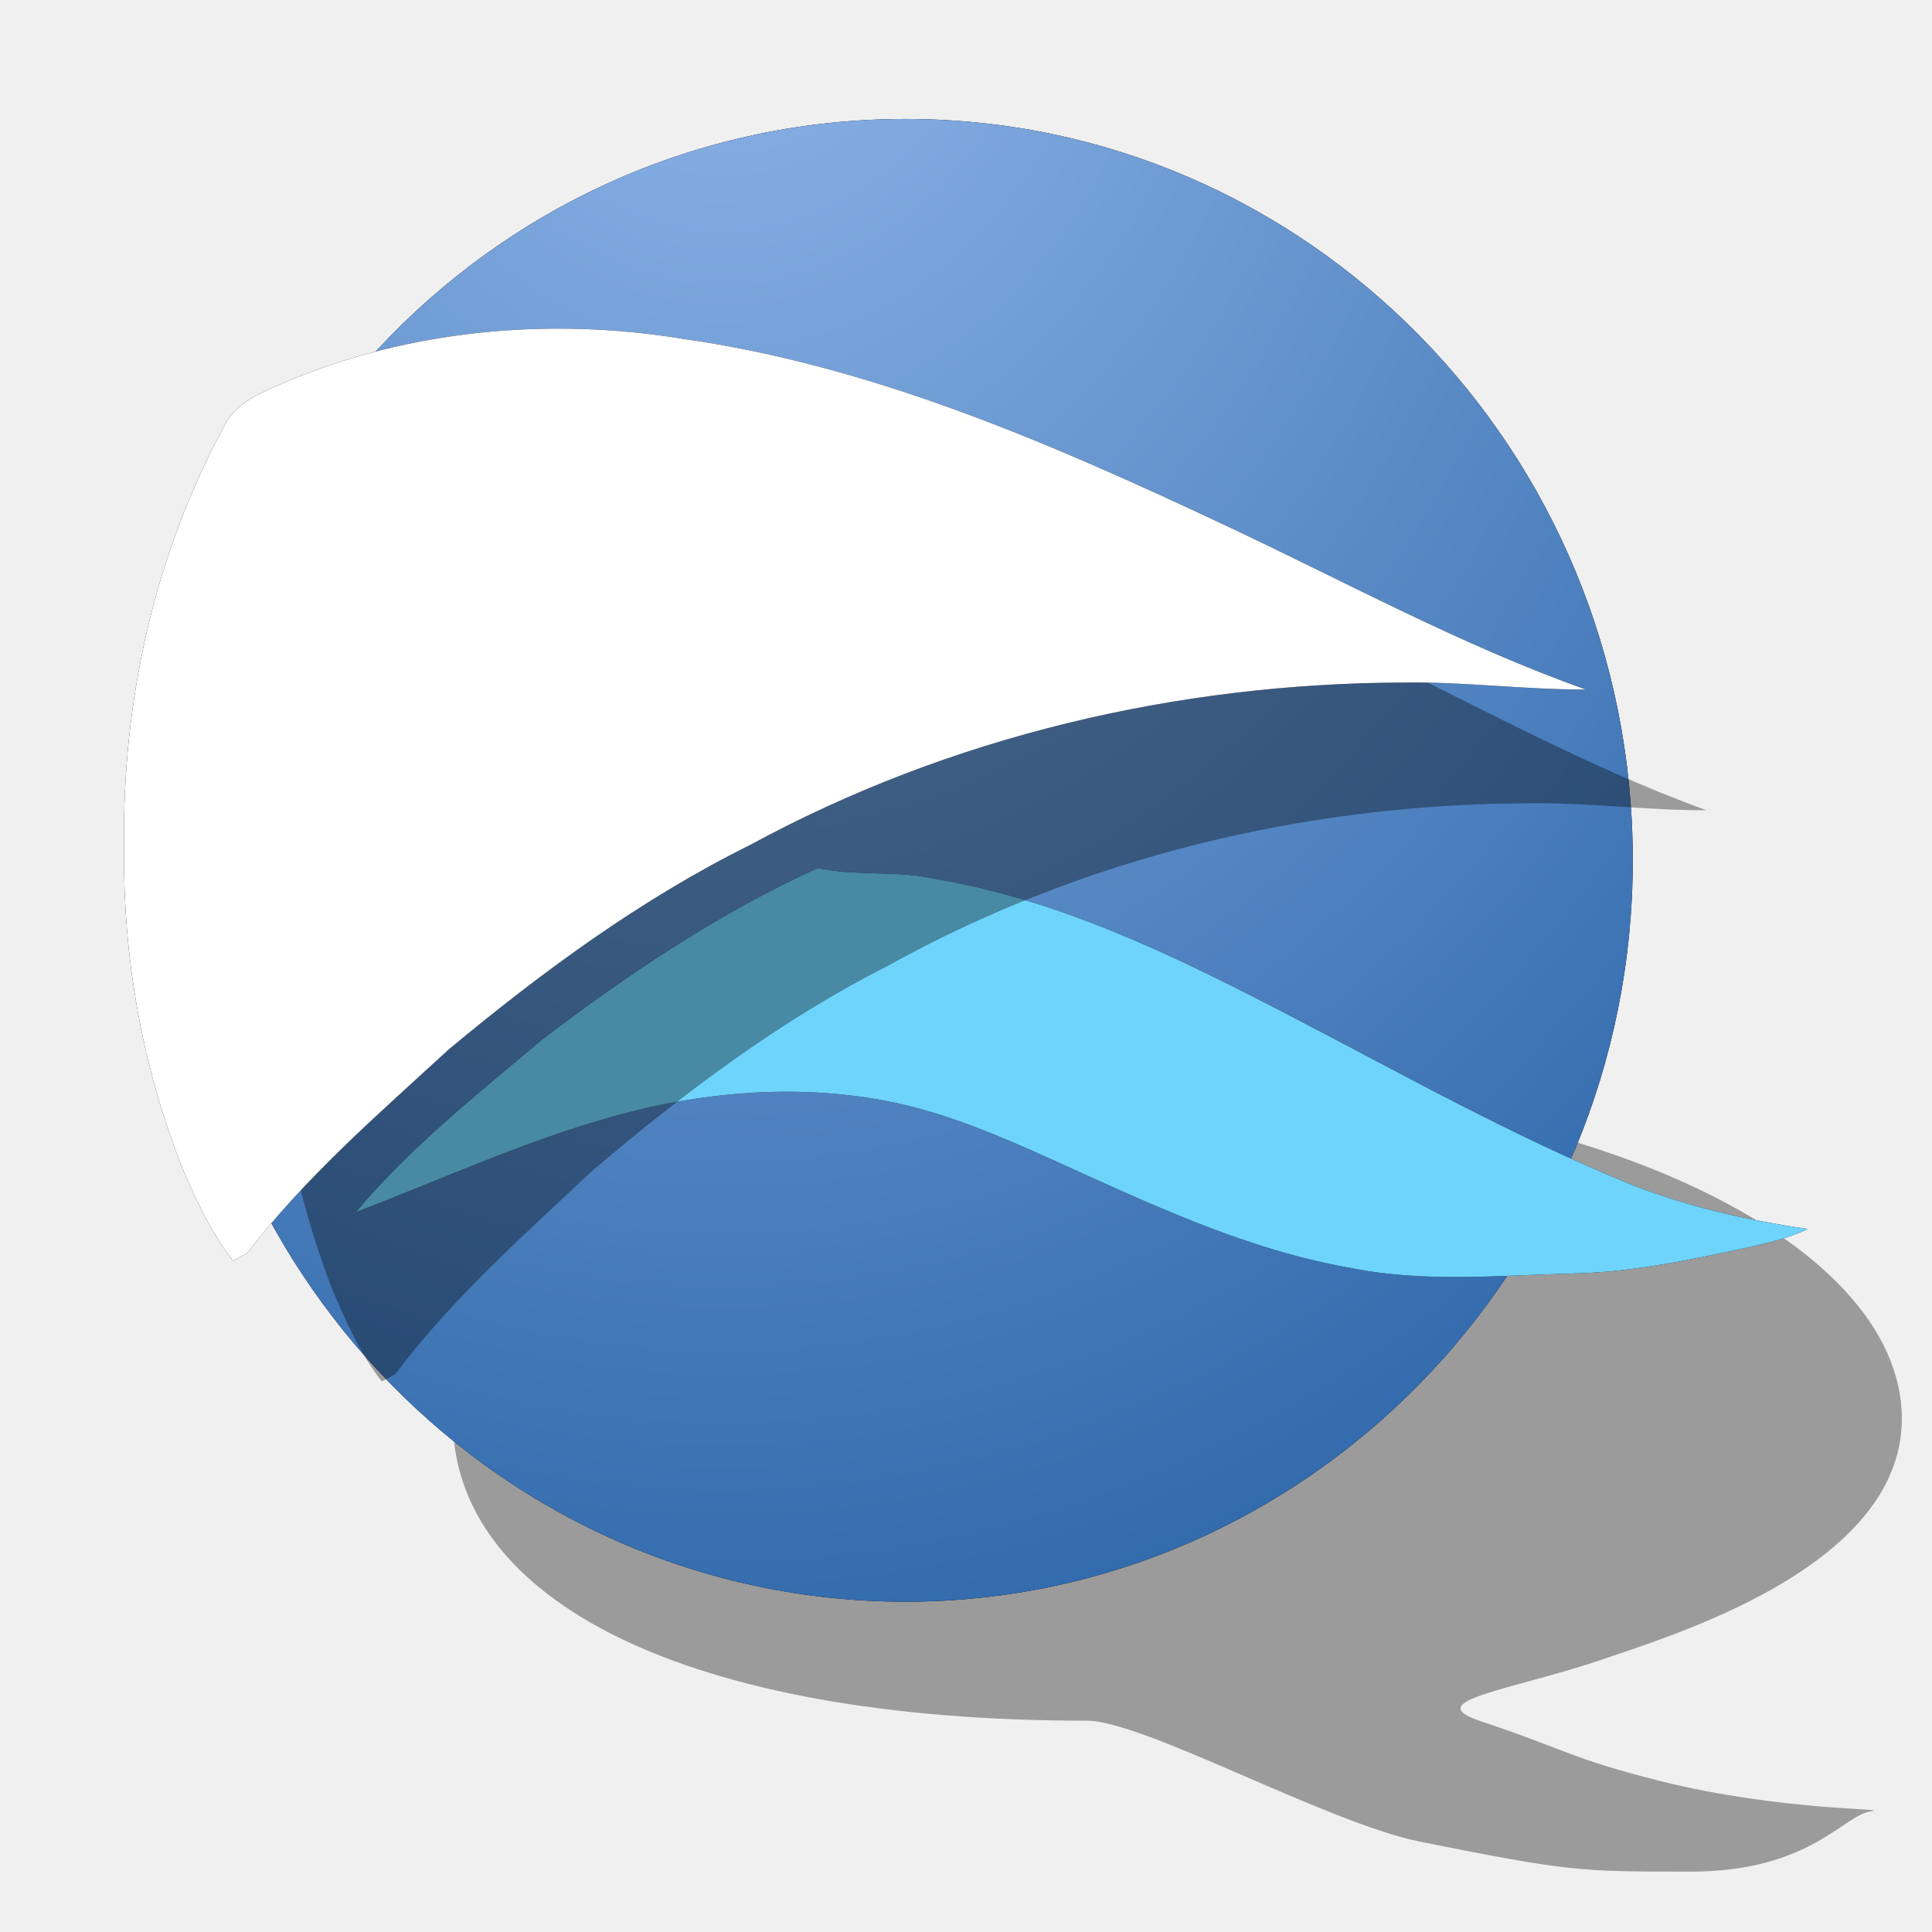
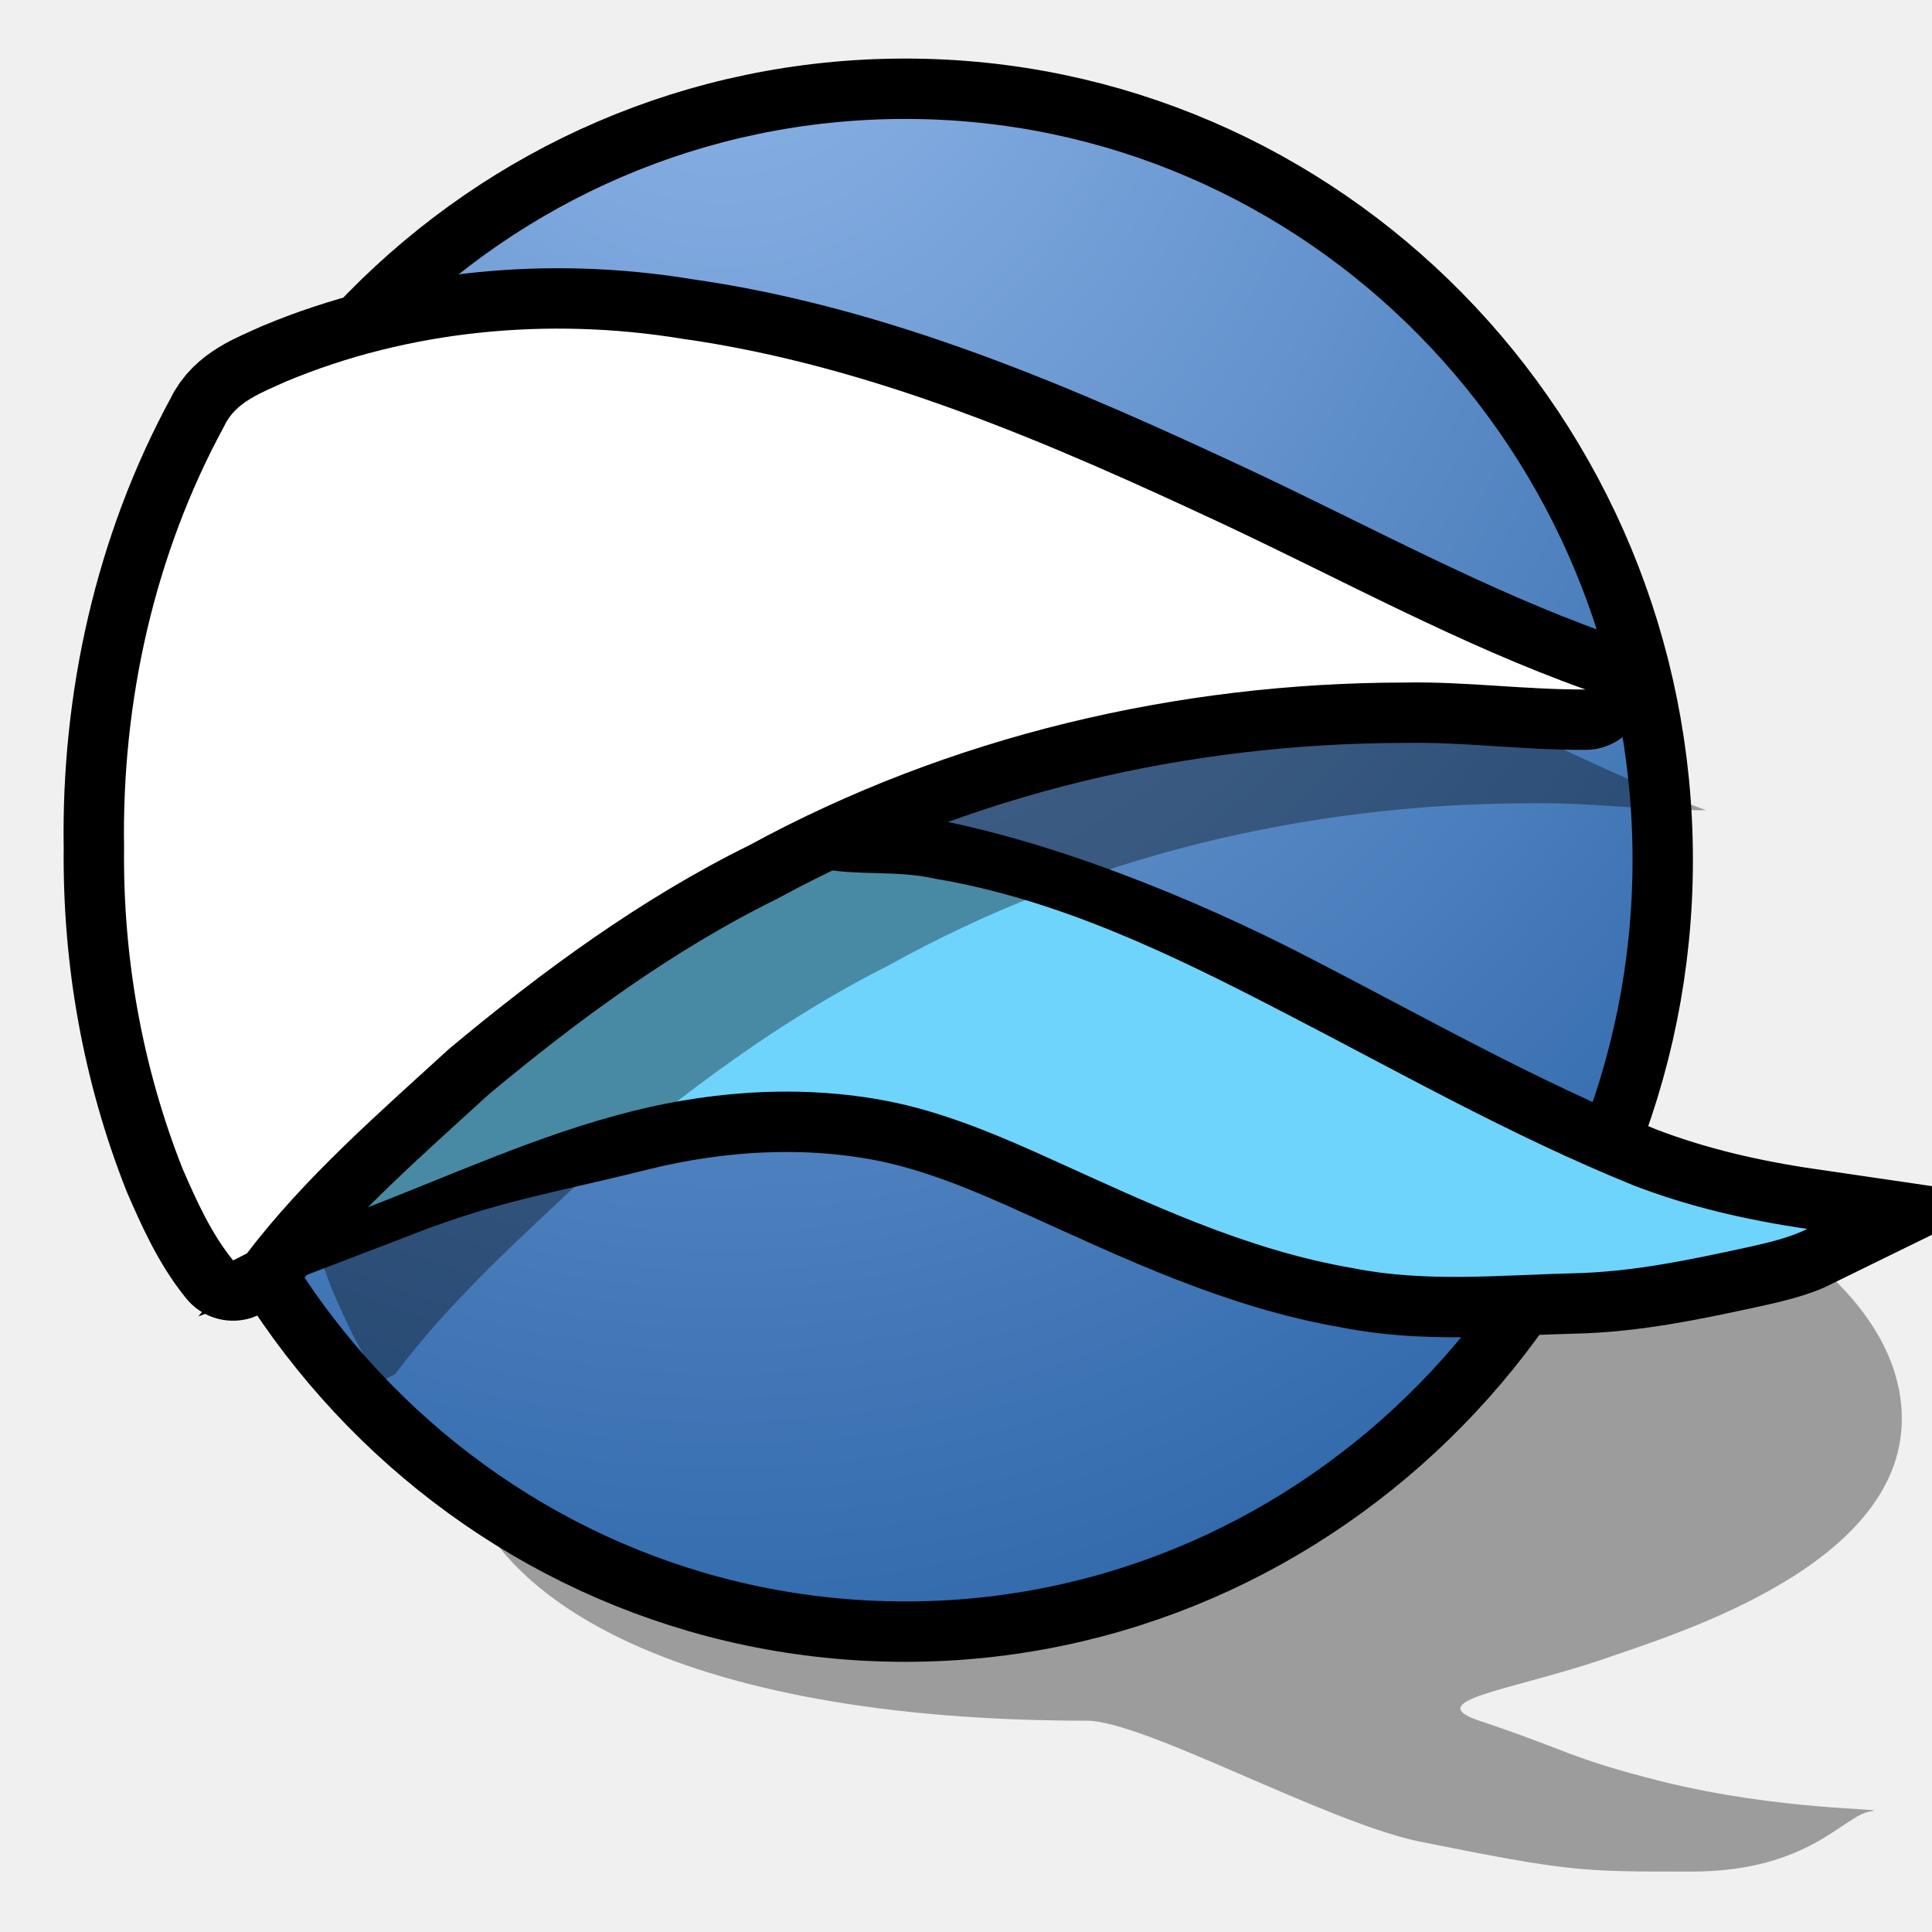
<svg xmlns="http://www.w3.org/2000/svg" version="1.1" width="64" height="64" color-interpolation="linearRGB">
  <g>
-     <path style="fill:#000000; fill-opacity:0.353" d="M40 36C26.74 36 16 40.92 16 47C16 53.03 23.74 57 37 57C38.88 57 44.89 60.35 48 61C53 62 53.31 62 57 62C61 62 62.08 60.09 63 60C63.67 59.9 60 60 56 59C52.93 58.22 53 58 50 57C48.07 56.34 51 56 54 55C56.09 54.26 64 52 64 47C64 41 53.24 36 40 36z" transform="matrix(1,0,0,1,-1,0)" />
-     <path style="fill:#000000" d="M32 16C23.13 16 16 23.13 16 32C16 40.81 23.13 48 32 48C40.81 48 48 40.81 48 32C48 23.13 40.81 16 32 16z" transform="matrix(1.5055,0,0,1.5349,-18.1763,-20.6175)" />
-     <radialGradient id="gradient0" gradientUnits="userSpaceOnUse" cx="0" cy="0" r="64" gradientTransform="matrix(0.5937,0,0,0.7343,28,10)">
+     <path style="fill:#000000; fill-opacity:0.349" d="M39 36C25.73 36 15 40.91 15 47C15 53.02 22.73 57 36 57C37.88 57 43.88 60.34 47 61C52 62 52.31 62 56 62C60 62 61.08 60.09 62 60C62.66 59.9 59 60 55 59C51.93 58.22 52 58 49 57C47.06 56.34 50 56 53 55C55.09 54.25 63 52 63 47C63 41 52.24 36 39 36V36V36z" />
+     <path style="fill:none; stroke:#000000; stroke-width:4" d="M29.99 3.94C16.64 3.94 5.91 14.88 5.91 28.49C5.91 42.02 16.64 53.05 29.99 53.05C43.26 53.05 54.08 42.02 54.08 28.49C54.08 14.88 43.26 3.94 29.99 3.94V3.94V3.94z" />
+     <radialGradient id="gradient0" gradientUnits="userSpaceOnUse" cx="0" cy="0" r="64" gradientTransform="matrix(0,1.127,-0.8938,0,23.9776,-5.2685)">
      <stop offset="0" stop-color="#92b8eb" />
      <stop offset="1" stop-color="#1f5ba0" />
    </radialGradient>
-     <path style="fill:url(#gradient0)" d="M32 16C23.13 16 16 23.13 16 32C16 40.81 23.13 48 32 48C40.81 48 48 40.81 48 32C48 23.13 40.81 16 32 16z" transform="matrix(1.5055,0,0,1.5349,-18.1763,-20.6175)" />
-     <path style="fill:#000000" d="M16.87 38.76C19.96 36.19 23.24 33.78 26.83 32C28.21 32.34 29.64 32.08 31.06 32.43C35.5 33.24 39.62 35.42 43.52 37.62C47.74 40 51.81 42.52 56.24 44.48C58.24 45.32 60.34 45.84 62.5 46.18C61.83 46.54 61.06 46.73 60.33 46.91C58.26 47.39 56.2 47.88 54.03 47.93C51.42 48 48.73 48.29 46.12 47.73C42.24 47 38.74 45.16 35.24 43.44C33.45 42.56 31.61 41.7 29.69 41.24C26.56 40.5 23.24 40.72 20.19 41.55C16.71 42.5 13.5 44.14 10.18 45.52C12.11 43 14.53 40.91 16.87 38.76z" transform="matrix(0.9192,0,0,0.8434,2.4298,1.7631)" />
-     <path style="fill:#6fd4fc" d="M16.87 38.76C19.96 36.19 23.24 33.78 26.83 32C28.21 32.34 29.64 32.08 31.06 32.43C35.5 33.24 39.62 35.42 43.52 37.62C47.74 40 51.81 42.52 56.24 44.48C58.24 45.32 60.34 45.84 62.5 46.18C61.83 46.54 61.06 46.73 60.33 46.91C58.26 47.39 56.2 47.88 54.03 47.93C51.42 48 48.73 48.29 46.12 47.73C42.24 47 38.74 45.16 35.24 43.44C33.45 42.56 31.61 41.7 29.69 41.24C26.56 40.5 23.24 40.72 20.19 41.55C16.71 42.5 13.5 44.14 10.18 45.52C12.11 43 14.53 40.91 16.87 38.76z" transform="matrix(0.9192,0,0,0.8434,2.4298,1.7631)" />
-     <path style="fill:#000000" d="M11.47 16.65C15.55 14.93 20.2 14.5 24.59 15.22C30.9 16.11 36.82 18.69 42.54 21.38C46.51 23.24 50.41 25.38 54.53 26.84C52.52 26.85 50.52 26.58 48.52 26.61C41 26.63 33.47 28.39 26.83 32C23.24 33.78 19.96 36.19 16.87 38.76C14.53 40.91 12.11 43 10.18 45.52C10.05 45.58 9.81 45.73 9.72 45.76C8.99 44.84 8.5 43.76 8.05 42.72C6.71 39.33 6.07 35.73 6.11 32.08C6.04 27.25 7.11 22.38 9.43 18.11C9.8 17.32 10.68 17 11.47 16.65z" transform="matrix(1,0,0,1,-2,-4)" />
-     <path style="fill:#000000; fill-opacity:0.353" d="M11.47 16.65C15.55 14.93 20.2 14.5 24.59 15.22C30.9 16.11 36.82 18.69 42.54 21.38C46.51 23.24 50.41 25.38 54.53 26.84C52.52 26.85 50.52 26.58 48.52 26.61C41 26.63 33.47 28.39 26.83 32C23.24 33.78 19.96 36.19 16.87 38.76C14.53 40.91 12.11 43 10.18 45.52C10.05 45.58 9.81 45.73 9.72 45.76C8.99 44.84 8.5 43.76 8.05 42.72C6.71 39.33 6.07 35.73 6.11 32.08C6.04 27.25 7.11 22.38 9.43 18.11C9.8 17.32 10.68 17 11.47 16.65z" transform="matrix(0.9793,0,0,1,3.1262,0)" />
-     <path style="fill:#ffffff" d="M11.47 16.65C15.55 14.93 20.2 14.5 24.59 15.22C30.9 16.11 36.82 18.69 42.54 21.38C46.51 23.24 50.41 25.38 54.53 26.84C52.52 26.85 50.52 26.58 48.52 26.61C41 26.63 33.47 28.39 26.83 32C23.24 33.78 19.96 36.19 16.87 38.76C14.53 40.91 12.11 43 10.18 45.52C10.05 45.58 9.81 45.73 9.72 45.76C8.99 44.84 8.5 43.76 8.05 42.72C6.71 39.33 6.07 35.73 6.11 32.08C6.04 27.25 7.11 22.38 9.43 18.11C9.8 17.32 10.68 17 11.47 16.65z" transform="matrix(1,0,0,1,-2,-4)" />
+     <path style="fill:url(#gradient0)" d="M29.99 3.94C16.64 3.94 5.91 14.88 5.91 28.49C5.91 42.02 16.64 53.05 29.99 53.05C43.26 53.05 54.08 42.02 54.08 28.49C54.08 14.88 43.26 3.94 29.99 3.94V3.94V3.94z" />
+     <path style="fill:none; stroke:#000000; stroke-width:4; stroke-linecap:square" d="M17 32C20 29 27 28 30 29C34.08 29.68 38.84 31.63 42.43 33.49C46.31 35.49 50.05 37.62 54.12 39.27C55.96 39.98 57.89 40.42 59.87 40.71C59.26 41.01 58.55 41.17 57.88 41.32C55.98 41.73 54.08 42.14 52.09 42.18C49.69 42.24 47.22 42.49 44.82 42.01C41.25 41.4 38.03 39.85 34.82 38.4C33.17 37.65 31.48 36.93 29.72 36.54C26.84 35.92 23.79 36.1 20.98 36.8C17.78 37.6 16.05 37.83 13 39C14.77 36.87 17 32 17 32z" />
+     <path style="fill:#6fd4fc" d="M17.93 34.45C20.77 32.28 23.79 30.25 27.09 28.75C28.36 29.03 29.67 28.81 30.98 29.11C35.06 29.79 38.84 31.63 42.43 33.49C46.31 35.49 50.05 37.62 54.12 39.27C55.96 39.98 57.89 40.42 59.87 40.71C59.26 41.01 58.55 41.17 57.88 41.32C55.98 41.73 54.08 42.14 52.09 42.18C49.69 42.24 47.22 42.49 44.82 42.01C41.25 41.4 38.03 39.85 34.82 38.4C33.17 37.65 31.48 36.93 29.72 36.54C26.84 35.92 23.79 36.1 20.98 36.8C17.78 37.6 14.83 38.99 11.78 40.15C13.56 38.02 15.78 36.26 17.93 34.45V34.45V34.45z" />
+     <path style="fill:none; stroke:#000000; stroke-width:4; stroke-linejoin:round" d="M9.47 12.64C13.55 10.93 18.2 10.5 22.59 11.22C28.89 12.11 34.81 14.69 40.54 17.37C44.5 19.23 48.4 21.37 52.52 22.84C50.52 22.85 48.52 22.57 46.52 22.61C39 22.62 31.47 24.38 24.82 28C21.23 29.77 17.95 32.18 14.87 34.75C12.52 36.9 10.1 39 8.18 41.52C8.05 41.58 7.81 41.72 7.72 41.75C6.98 40.84 6.5 39.75 6.05 38.72C4.71 35.33 4.07 31.72 4.11 28.08C4.03 23.25 5.11 18.37 7.43 14.11C7.8 13.31 8.68 13 9.47 12.64V12.64V12.64z" />
+     <path style="fill:#000000; fill-opacity:0.349" d="M14.35 16.64C18.35 14.93 22.9 14.5 27.2 15.22C33.38 16.11 39.18 18.69 44.78 21.37C48.67 23.23 52.49 25.37 56.52 26.84C54.55 26.85 52.6 26.57 50.64 26.61C43.27 26.62 35.9 28.38 29.4 32C25.88 33.77 22.67 36.18 19.64 38.75C17.35 40.9 14.98 43 13.09 45.52C12.96 45.58 12.73 45.72 12.64 45.75C11.93 44.84 11.45 43.75 11 42.72C9.69 39.33 9.07 35.72 9.1 32.08C9.04 27.25 10.08 22.37 12.36 18.11C12.72 17.31 13.58 17 14.35 16.64V16.64V16.64z" />
+     <path style="fill:#ffffff" d="M9.47 12.64C13.55 10.93 18.2 10.5 22.59 11.22C28.89 12.11 34.81 14.69 40.54 17.37C44.5 19.23 48.4 21.37 52.52 22.84C50.52 22.85 48.52 22.57 46.52 22.61C39 22.62 31.47 24.38 24.82 28C21.23 29.77 17.95 32.18 14.87 34.75C12.52 36.9 10.1 39 8.18 41.52C8.05 41.58 7.81 41.72 7.72 41.75C6.98 40.84 6.5 39.75 6.05 38.72C4.71 35.33 4.07 31.72 4.11 28.08C4.03 23.25 5.11 18.37 7.43 14.11C7.8 13.31 8.68 13 9.47 12.64V12.64V12.64z" />
  </g>
</svg>
